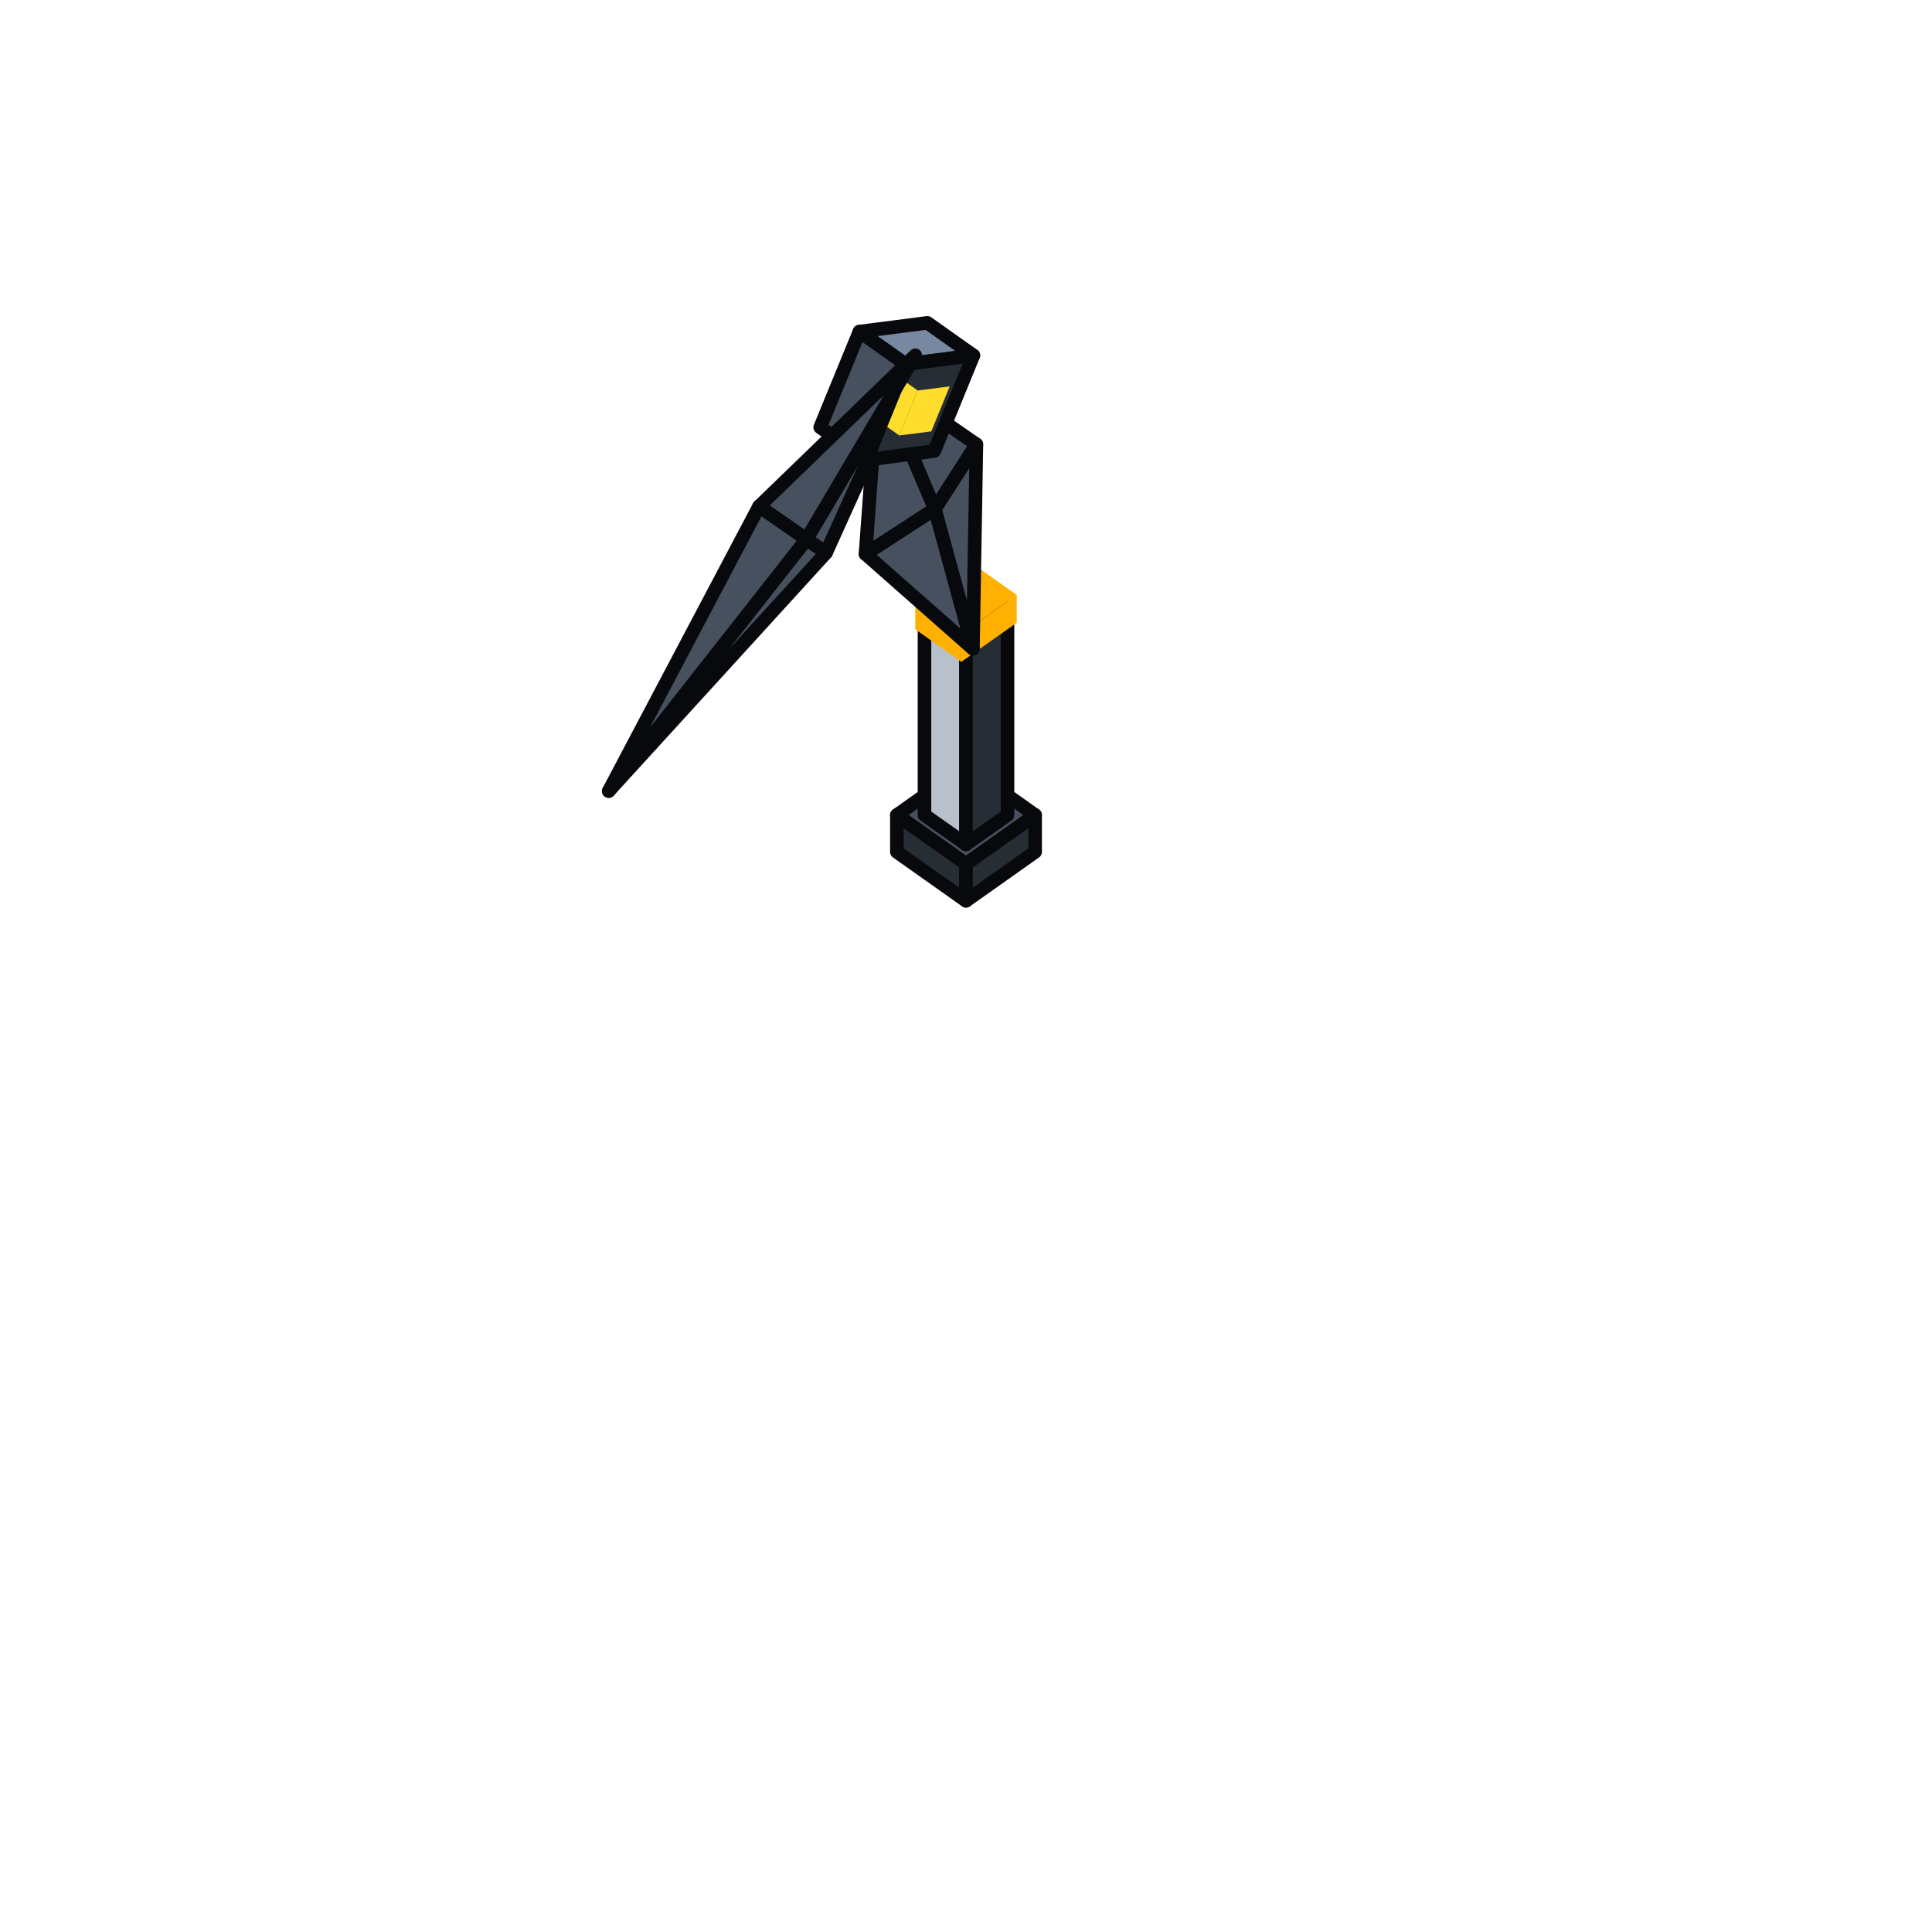
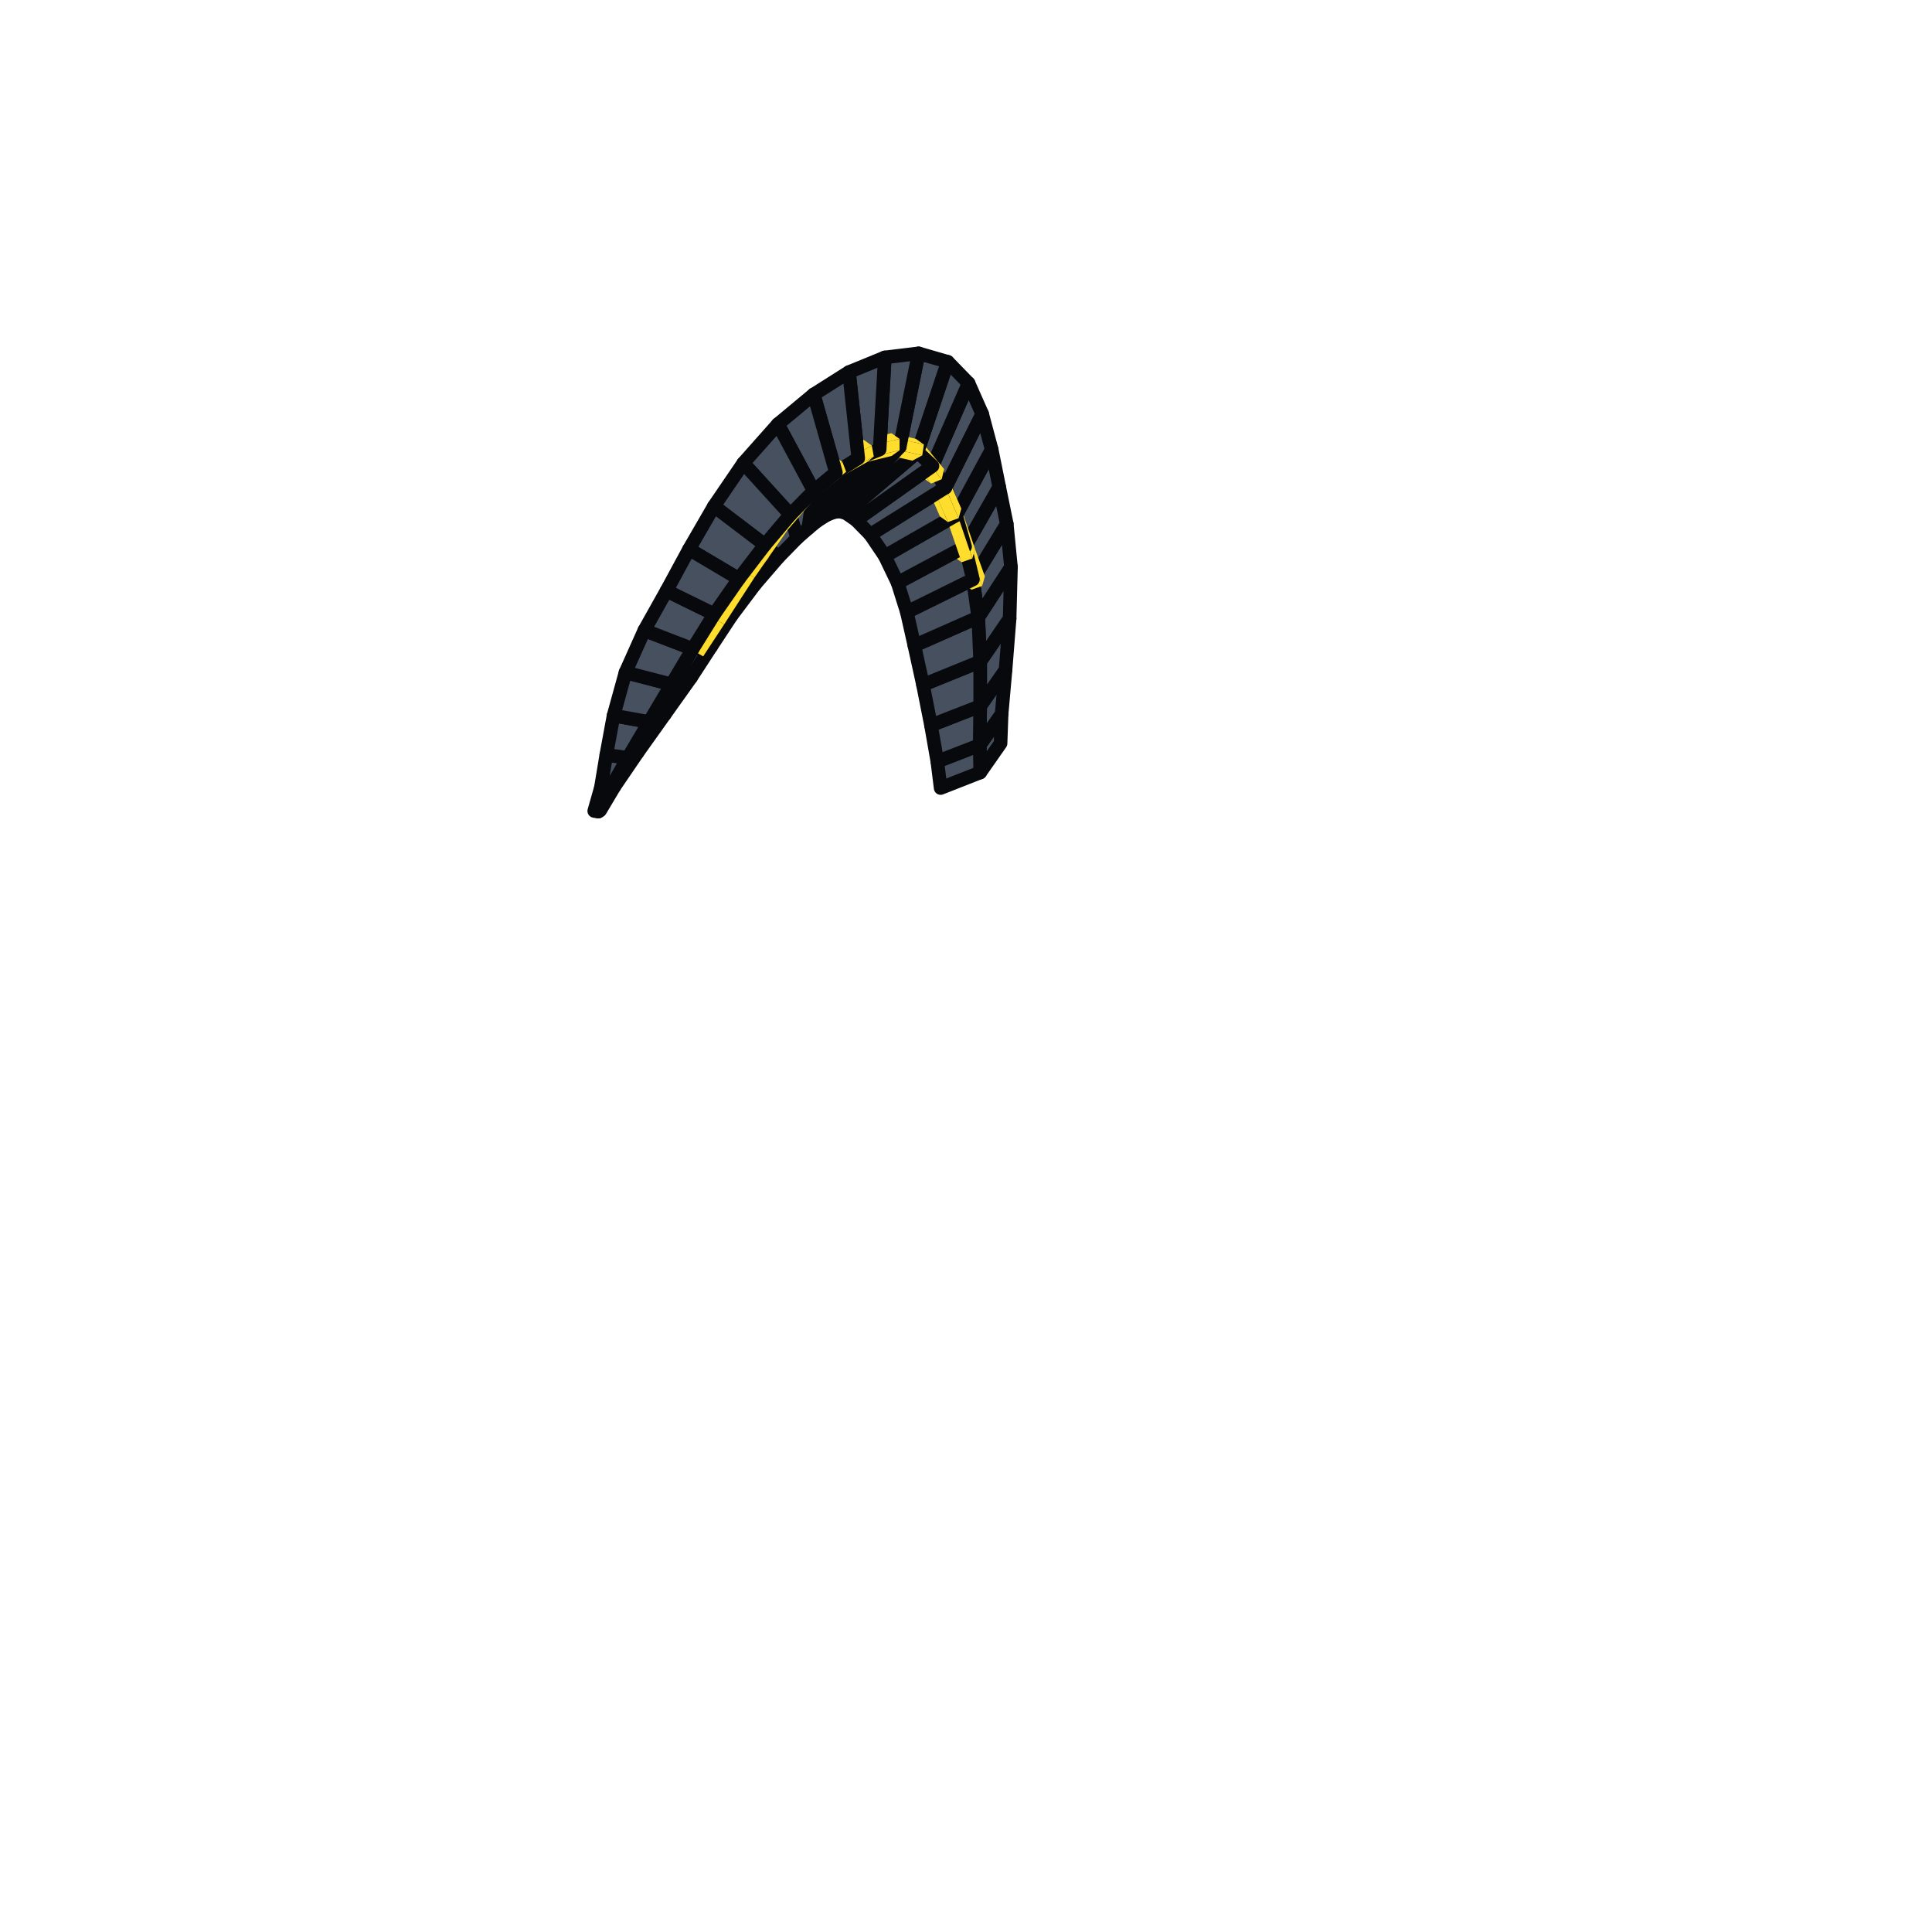
<svg xmlns="http://www.w3.org/2000/svg" viewBox="0 0 128 128" width="128" height="128" data-part-id="eq_boomerang" data-type="equipment" data-direction="south">
  <g stroke="#07090d" stroke-width="0.9" stroke-linejoin="round">
-     <path d="M64.0 50.76 L59.42 54.0 L64.0 57.24 L68.58 54.0 Z" fill="#46505f" />
-     <path d="M59.42 56.44 L64.0 59.68 L64.0 57.24 L59.42 54.0 Z" fill="#272d35" />
-     <path d="M64.0 59.68 L68.58 56.44 L68.58 54.0 L64.0 57.24 Z" fill="#272d35" />
-     <path d="M61.25 54.0 L64.0 55.94 L64.0 42.2 L61.25 40.25 Z" fill="#b8c0cc" />
-     <path d="M64.0 55.94 L66.75 54.0 L66.75 40.25 L64.0 42.2 Z" fill="#272d35" />
-     <path d="M64.0 38.31 L61.25 40.25 L64.0 42.2 L66.75 40.25 Z" fill="#b8c0cc" />
-     <path d="M64.31 37.26 L60.64 39.86 L63.69 42.02 L67.36 39.42 Z" fill="#ffb000" stroke="none" />
-     <path d="M63.69 43.85 L67.36 41.26 L67.36 39.42 L63.69 42.02 Z" fill="#ffb000" stroke="none" />
-     <path d="M60.64 41.69 L63.69 43.85 L63.69 42.02 L60.64 39.86 Z" fill="#ffb000" stroke="none" />
-     <path d="M64.46 42.98 L61.93 33.72 L64.69 29.44 Z" fill="#46505f" />
-     <path d="M64.46 42.98 L57.34 36.7 L61.93 33.72 Z" fill="#46505f" />
-     <path d="M58.2 24.96 L64.69 29.44 L61.93 33.72 Z" fill="#46505f" />
-     <path d="M58.2 24.96 L61.93 33.72 L57.34 36.7 Z" fill="#46505f" />
-     <path d="M60.64 23.54 L54.73 36.62 L53.43 35.73 Z" fill="#46505f" />
-     <path d="M59.25 23.0 L57.14 23.28 L60.8 25.87 L62.92 25.6 Z" fill="#ffdd2d" stroke="none" />
-     <path d="M61.44 21.39 L56.94 21.97 L59.99 24.13 L64.49 23.55 Z" fill="#7788a0" />
-     <path d="M57.4 30.47 L61.9 29.88 L64.49 23.55 L59.99 24.13 Z" fill="#272d35" />
-     <path d="M55.92 26.26 L59.58 28.85 L60.8 25.87 L57.14 23.28 Z" fill="#ffdd2d" stroke="none" />
-     <path d="M59.58 28.85 L61.7 28.58 L62.92 25.6 L60.8 25.87 Z" fill="#ffdd2d" stroke="none" />
-     <path d="M40.33 52.41 L53.43 35.73 L54.73 36.62 Z" fill="#46505f" />
-     <path d="M54.34 28.31 L57.4 30.47 L59.99 24.13 L56.94 21.97 Z" fill="#46505f" />
-     <path d="M60.64 23.54 L53.43 35.73 L50.29 33.55 Z" fill="#46505f" />
-     <path d="M40.33 52.41 L50.29 33.55 L53.43 35.73 Z" fill="#46505f" />
+     <path d="M66.29 49.25 L64.94 51.18 L64.91 49.36 L66.36 47.3 Z" fill="#46505f" />
+     <path d="M64.94 51.18 L62.32 52.21 L62.1 50.45 L64.91 49.36 Z" fill="#46505f" />
+     <path d="M66.36 47.3 L64.91 49.36 L64.94 46.78 L66.62 44.38 Z" fill="#46505f" />
+     <path d="M64.91 49.36 L62.1 50.45 L61.68 48.05 L64.94 46.78 Z" fill="#46505f" />
+     <path d="M66.62 44.38 L64.94 46.78 L64.94 43.83 L66.89 40.98 Z" fill="#46505f" />
+     <path d="M64.94 46.78 L61.68 48.05 L61.15 45.37 L64.94 43.83 Z" fill="#46505f" />
+     <path d="M66.89 40.98 L64.94 43.83 L64.81 40.9 L66.98 37.57 Z" fill="#46505f" />
+     <path d="M64.94 43.83 L61.15 45.37 L60.58 42.77 L64.81 40.9 Z" fill="#46505f" />
+     <path d="M66.98 37.57 L64.81 40.9 L64.46 38.39 L66.7 34.71 Z" fill="#46505f" />
+     <path d="M64.81 40.9 L60.58 42.77 L60.08 40.55 L64.46 38.39 Z" fill="#46505f" />
+     <path d="M62.96 36.57 L62.78 37.2 L62.13 35.38 L62.31 34.75 Z" fill="#ffdd2d" stroke="none" />
+     <path d="M62.07 37.45 L61.53 37.07 L60.88 35.25 L61.42 35.63 Z" fill="#ffdd2d" stroke="none" />
+     <path d="M66.7 34.71 L64.46 38.39 L63.94 36.22 L66.2 32.26 Z" fill="#46505f" />
+     <path d="M62.78 37.2 L62.07 37.45 L61.42 35.63 L62.13 35.38 Z" fill="#ffdd2d" stroke="none" />
+     <path d="M65.25 38.19 L65.07 38.82 L64.42 37.0 L64.6 36.37 Z" fill="#ffdd2d" stroke="none" />
+     <path d="M64.36 39.07 L63.82 38.69 L63.18 36.87 L63.71 37.25 Z" fill="#ffdd2d" stroke="none" />
+     <path d="M65.07 38.82 L64.36 39.07 L63.71 37.25 L64.42 37.0 Z" fill="#ffdd2d" stroke="none" />
+     <path d="M64.46 38.39 L60.08 40.55 L59.47 38.61 L63.94 36.22 Z" fill="#46505f" />
+     <path d="M66.2 32.26 L63.94 36.22 L63.34 34.14 L65.7 29.78 Z" fill="#46505f" />
+     <path d="M62.31 34.75 L62.13 35.38 L61.22 32.71 L61.4 32.08 Z" fill="#ffdd2d" stroke="none" />
+     <path d="M61.42 35.63 L60.88 35.25 L59.98 32.59 L60.51 32.97 Z" fill="#ffdd2d" stroke="none" />
+     <path d="M62.13 35.38 L61.42 35.63 L60.51 32.97 L61.22 32.71 Z" fill="#ffdd2d" stroke="none" />
+     <path d="M64.6 36.37 L64.42 37.0 L63.51 34.33 L63.69 33.7 Z" fill="#ffdd2d" stroke="none" />
+     <path d="M63.71 37.25 L63.18 36.87 L62.27 34.21 L62.8 34.59 Z" fill="#ffdd2d" stroke="none" />
+     <path d="M63.94 36.22 L59.47 38.61 L58.62 36.84 L63.34 34.14 Z" fill="#46505f" />
+     <path d="M64.42 37.0 L63.71 37.25 L62.8 34.59 L63.51 34.33 Z" fill="#ffdd2d" stroke="none" />
+     <path d="M65.7 29.78 L63.34 34.14 L62.63 32.31 L65.07 27.42 Z" fill="#46505f" />
+     <path d="M61.4 32.08 L61.22 32.71 L60.1 30.13 L60.26 29.46 Z" fill="#ffdd2d" stroke="none" />
+     <path d="M60.51 32.97 L59.98 32.59 L58.87 30.04 L59.4 30.42 Z" fill="#ffdd2d" stroke="none" />
+     <path d="M61.22 32.71 L60.51 32.97 L59.4 30.42 L60.1 30.13 Z" fill="#ffdd2d" stroke="none" />
+     <path d="M63.34 34.14 L58.62 36.84 L57.66 35.42 L62.63 32.31 Z" fill="#46505f" />
+     <path d="M63.69 33.7 L63.51 34.33 L62.39 31.75 L62.55 31.08 Z" fill="#ffdd2d" stroke="none" />
+     <path d="M65.07 27.42 L62.63 32.31 L61.78 30.87 L64.17 25.39 Z" fill="#46505f" />
+     <path d="M62.8 34.59 L62.27 34.21 L61.16 31.66 L61.69 32.04 Z" fill="#ffdd2d" stroke="none" />
+     <path d="M63.51 34.33 L62.8 34.59 L61.69 32.04 L62.39 31.75 Z" fill="#ffdd2d" stroke="none" />
+     <path d="M59.4 30.42 L58.87 30.04 L57.63 28.52 L58.16 28.9 Z" fill="#ffdd2d" stroke="none" />
+     <path d="M60.26 29.46 L60.1 30.13 L58.81 28.55 L58.92 27.83 Z" fill="#ffdd2d" stroke="none" />
+     <path d="M60.1 30.13 L59.4 30.42 L58.16 28.9 L58.81 28.55 Z" fill="#ffdd2d" stroke="none" />
+     <path d="M62.63 32.31 L57.66 35.42 L56.72 34.46 L61.78 30.87 Z" fill="#46505f" />
+     <path d="M64.17 25.39 L61.78 30.87 L60.79 29.95 L62.79 23.97 Z" fill="#46505f" />
+     <path d="M61.69 32.04 L61.16 31.66 L59.92 30.14 L60.45 30.52 Z" fill="#ffdd2d" stroke="none" />
+     <path d="M62.55 31.08 L62.39 31.75 L61.1 30.17 L61.21 29.45 Z" fill="#ffdd2d" stroke="none" />
+     <path d="M62.39 31.75 L61.69 32.04 L60.45 30.52 L61.1 30.17 Z" fill="#ffdd2d" stroke="none" />
+     <path d="M61.78 30.87 L56.72 34.46 L56.04 33.99 L60.79 29.95 Z" fill="#46505f" />
+     <path d="M58.38 27.45 L58.92 27.83 L57.3 27.46 L56.77 27.08 Z" fill="#ffdd2d" stroke="none" />
+     <path d="M58.81 28.55 L58.16 28.9 L56.78 28.59 L57.31 28.21 Z" fill="#ffdd2d" stroke="none" />
+     <path d="M58.92 27.83 L58.81 28.55 L57.31 28.21 L57.3 27.46 Z" fill="#ffdd2d" stroke="none" />
+     <path d="M60.79 29.95 L56.04 33.99 L55.62 33.88 L59.61 29.61 Z" fill="#46505f" />
+     <path d="M62.79 23.97 L60.79 29.95 L59.61 29.61 L60.86 23.41 Z" fill="#46505f" />
+     <path d="M60.67 29.07 L61.21 29.45 L59.6 29.08 L59.06 28.7 Z" fill="#ffdd2d" stroke="none" />
+     <path d="M61.1 30.17 L60.45 30.52 L59.07 30.21 L59.6 29.83 Z" fill="#ffdd2d" stroke="none" />
+     <path d="M61.21 29.45 L61.1 30.17 L59.6 29.83 L59.6 29.08 Z" fill="#ffdd2d" stroke="none" />
+     <path d="M56.77 27.08 L57.3 27.46 L55.47 27.9 L54.93 27.52 Z" fill="#ffdd2d" stroke="none" />
+     <path d="M57.31 28.21 L56.78 28.59 L55.2 28.97 L55.6 28.62 Z" fill="#ffdd2d" stroke="none" />
+     <path d="M59.61 29.61 L55.62 33.88 L55.21 33.94 L58.28 29.78 Z" fill="#46505f" />
+     <path d="M57.3 27.46 L57.31 28.21 L55.6 28.62 L55.47 27.9 Z" fill="#ffdd2d" stroke="none" />
+     <path d="M58.28 29.78 L55.21 33.94 L54.73 34.14 L56.86 30.36 Z" fill="#46505f" />
+     <path d="M60.86 23.41 L59.61 29.61 L58.28 29.78 L58.62 23.68 Z" fill="#46505f" />
+     <path d="M59.06 28.7 L59.6 29.08 L57.76 29.52 L57.22 29.14 Z" fill="#ffdd2d" stroke="none" />
+     <path d="M55.6 28.62 L55.2 28.97 L53.49 29.92 L53.77 29.64 Z" fill="#ffdd2d" stroke="none" />
+     <path d="M59.6 29.83 L59.07 30.21 L57.49 30.59 L57.89 30.24 Z" fill="#ffdd2d" stroke="none" />
+     <path d="M54.93 27.52 L55.47 27.9 L53.52 28.98 L52.98 28.6 Z" fill="#ffdd2d" stroke="none" />
+     <path d="M59.6 29.08 L59.6 29.83 L57.89 30.24 L57.76 29.52 Z" fill="#ffdd2d" stroke="none" />
+     <path d="M56.86 30.36 L54.73 34.14 L54.12 34.53 L55.38 31.3 Z" fill="#46505f" />
+     <path d="M55.47 27.9 L55.6 28.62 L53.77 29.64 L53.52 28.98 Z" fill="#ffdd2d" stroke="none" />
+     <path d="M55.38 31.3 L54.12 34.53 L53.55 35.0 L53.91 32.52 Z" fill="#46505f" />
+     <path d="M53.77 29.64 L53.49 29.92 L51.79 31.29 L51.93 31.12 Z" fill="#ffdd2d" stroke="none" />
+     <path d="M58.62 23.68 L58.28 29.78 L56.86 30.36 L56.25 24.65 Z" fill="#46505f" />
+     <path d="M53.91 32.52 L53.55 35.0 L52.81 35.65 L52.36 34.1 Z" fill="#46505f" />
+     <path d="M52.98 28.6 L53.52 28.98 L51.54 30.57 L51.01 30.2 Z" fill="#ffdd2d" stroke="none" />
+     <path d="M57.89 30.24 L57.49 30.59 L55.79 31.54 L56.06 31.26 Z" fill="#ffdd2d" stroke="none" />
+     <path d="M53.52 28.98 L53.77 29.64 L51.93 31.12 L51.54 30.57 Z" fill="#ffdd2d" stroke="none" />
+     <path d="M57.22 29.14 L57.76 29.52 L55.81 30.6 L55.28 30.22 Z" fill="#ffdd2d" stroke="none" />
+     <path d="M57.76 29.52 L57.89 30.24 L56.06 31.26 L55.81 30.6 Z" fill="#ffdd2d" stroke="none" />
+     <path d="M52.36 34.1 L52.81 35.65 L51.57 36.92 L50.67 36.1 Z" fill="#46505f" />
+     <path d="M51.93 31.12 L51.79 31.29 L49.87 33.52 L49.9 33.48 Z" fill="#ffdd2d" stroke="none" />
+     <path d="M50.67 36.1 L51.57 36.92 L50.02 38.72 L48.95 38.35 Z" fill="#46505f" />
+     <path d="M40.42 52.27 L40.7 52.12 L39.76 53.7 L39.64 53.77 Z" fill="#46505f" />
+     <path d="M51.01 30.2 L51.54 30.57 L49.4 33.06 L48.86 32.68 Z" fill="#ffdd2d" stroke="none" />
+     <path d="M51.54 30.57 L51.93 31.12 L49.9 33.48 L49.4 33.06 Z" fill="#ffdd2d" stroke="none" />
+     <path d="M41.6 50.21 L42.24 49.86 L40.7 52.12 L40.42 52.27 Z" fill="#46505f" />
+     <path d="M48.95 38.35 L50.02 38.72 L48.45 40.81 L47.32 40.69 Z" fill="#46505f" />
+     <path d="M49.9 33.48 L49.87 33.52 L47.7 36.63 L47.69 36.65 Z" fill="#ffdd2d" stroke="none" />
+     <path d="M43.01 47.83 L44.05 47.32 L42.24 49.86 L41.6 50.21 Z" fill="#46505f" />
+     <path d="M56.06 31.26 L55.79 31.54 L54.08 32.91 L54.22 32.74 Z" fill="#ffdd2d" stroke="none" />
+     <path d="M39.81 52.18 L40.42 52.27 L39.64 53.77 L39.37 53.73 Z" fill="#46505f" />
+     <path d="M44.49 45.34 L45.78 44.89 L44.05 47.32 L43.01 47.83 Z" fill="#46505f" />
+     <path d="M47.32 40.69 L48.45 40.81 L47.12 42.83 L45.89 42.99 Z" fill="#46505f" />
+     <path d="M56.25 24.65 L56.86 30.36 L55.38 31.3 L53.91 26.13 Z" fill="#46505f" />
+     <path d="M45.89 42.99 L47.12 42.83 L45.78 44.89 L44.49 45.34 Z" fill="#46505f" />
+     <path d="M47.69 36.65 L47.7 36.63 L45.72 39.7 L45.69 39.74 Z" fill="#ffdd2d" stroke="none" />
+     <path d="M55.28 30.22 L55.81 30.6 L53.83 32.19 L53.3 31.82 Z" fill="#ffdd2d" stroke="none" />
+     <path d="M48.86 32.68 L49.4 33.06 L47.13 36.3 L46.6 35.92 Z" fill="#ffdd2d" stroke="none" />
+     <path d="M55.81 30.6 L56.06 31.26 L54.22 32.74 L53.83 32.19 Z" fill="#ffdd2d" stroke="none" />
+     <path d="M49.4 33.06 L49.9 33.48 L47.69 36.65 L47.13 36.3 Z" fill="#ffdd2d" stroke="none" />
+     <path d="M45.69 39.74 L45.72 39.7 L44.32 41.83 L44.3 41.86 Z" fill="#ffdd2d" stroke="none" />
+     <path d="M43.23 41.11 L43.2 41.15 L43.74 41.53 L44.3 41.86 L44.32 41.83 L43.79 41.45 Z" fill="#ffdd2d" stroke="none" />
+     <path d="M46.6 35.92 L47.13 36.3 L45.12 39.41 L44.59 39.03 Z" fill="#ffdd2d" stroke="none" />
+     <path d="M40.17 50.01 L41.6 50.21 L40.42 52.27 L39.81 52.18 Z" fill="#46505f" />
+     <path d="M47.13 36.3 L47.69 36.65 L45.69 39.74 L45.12 39.41 Z" fill="#ffdd2d" stroke="none" />
+     <path d="M44.59 39.03 L45.12 39.41 L43.74 41.53 L43.2 41.15 Z" fill="#ffdd2d" stroke="none" />
+     <path d="M45.12 39.41 L45.69 39.74 L44.3 41.86 L43.74 41.53 Z" fill="#ffdd2d" stroke="none" />
+     <path d="M54.22 32.74 L54.08 32.91 L52.16 35.14 L52.19 35.1 Z" fill="#ffdd2d" stroke="none" />
+     <path d="M53.3 31.82 L53.83 32.19 L51.69 34.68 L51.15 34.3 Z" fill="#ffdd2d" stroke="none" />
+     <path d="M53.83 32.19 L54.22 32.74 L52.19 35.1 L51.69 34.68 Z" fill="#ffdd2d" stroke="none" />
+     <path d="M53.91 26.13 L55.38 31.3 L53.91 32.52 L51.54 28.1 Z" fill="#46505f" />
+     <path d="M52.19 35.1 L52.16 35.14 L49.99 38.25 L49.98 38.27 Z" fill="#ffdd2d" stroke="none" />
+     <path d="M40.65 47.41 L43.01 47.83 L41.6 50.21 L40.17 50.01 Z" fill="#46505f" />
+     <path d="M49.98 38.27 L49.99 38.25 L48.01 41.32 L47.98 41.36 Z" fill="#ffdd2d" stroke="none" />
+     <path d="M51.15 34.3 L51.69 34.68 L49.43 37.92 L48.89 37.54 Z" fill="#ffdd2d" stroke="none" />
+     <path d="M51.69 34.68 L52.19 35.1 L49.98 38.27 L49.43 37.92 Z" fill="#ffdd2d" stroke="none" />
+     <path d="M47.98 41.36 L48.01 41.32 L46.61 43.45 L46.59 43.48 Z" fill="#ffdd2d" stroke="none" />
+     <path d="M45.52 42.73 L45.49 42.77 L46.03 43.15 L46.59 43.48 L46.61 43.45 L46.08 43.07 Z" fill="#ffdd2d" stroke="none" />
+     <path d="M48.89 37.54 L49.43 37.92 L47.42 41.03 L46.88 40.65 Z" fill="#ffdd2d" stroke="none" />
+     <path d="M49.43 37.92 L49.98 38.27 L47.98 41.36 L47.42 41.03 Z" fill="#ffdd2d" stroke="none" />
+     <path d="M51.54 28.1 L53.91 32.52 L52.36 34.1 L49.25 30.68 Z" fill="#46505f" />
+     <path d="M41.44 44.55 L44.49 45.34 L43.01 47.83 L40.65 47.41 Z" fill="#46505f" />
+     <path d="M46.88 40.65 L47.42 41.03 L46.03 43.15 L45.49 42.77 Z" fill="#ffdd2d" stroke="none" />
+     <path d="M47.42 41.03 L47.98 41.36 L46.59 43.48 L46.03 43.15 Z" fill="#ffdd2d" stroke="none" />
+     <path d="M49.25 30.68 L52.36 34.1 L50.67 36.1 L47.3 33.54 Z" fill="#46505f" />
+     <path d="M42.69 41.76 L45.89 42.99 L44.49 45.34 L41.44 44.55 Z" fill="#46505f" />
+     <path d="M44.16 39.14 L47.32 40.69 L45.89 42.99 L42.69 41.76 Z" fill="#46505f" />
+     <path d="M47.3 33.54 L50.67 36.1 L48.95 38.35 L45.65 36.39 Z" fill="#46505f" />
+     <path d="M45.65 36.39 L48.95 38.35 L47.32 40.69 L44.16 39.14 Z" fill="#46505f" />
  </g>
</svg>
